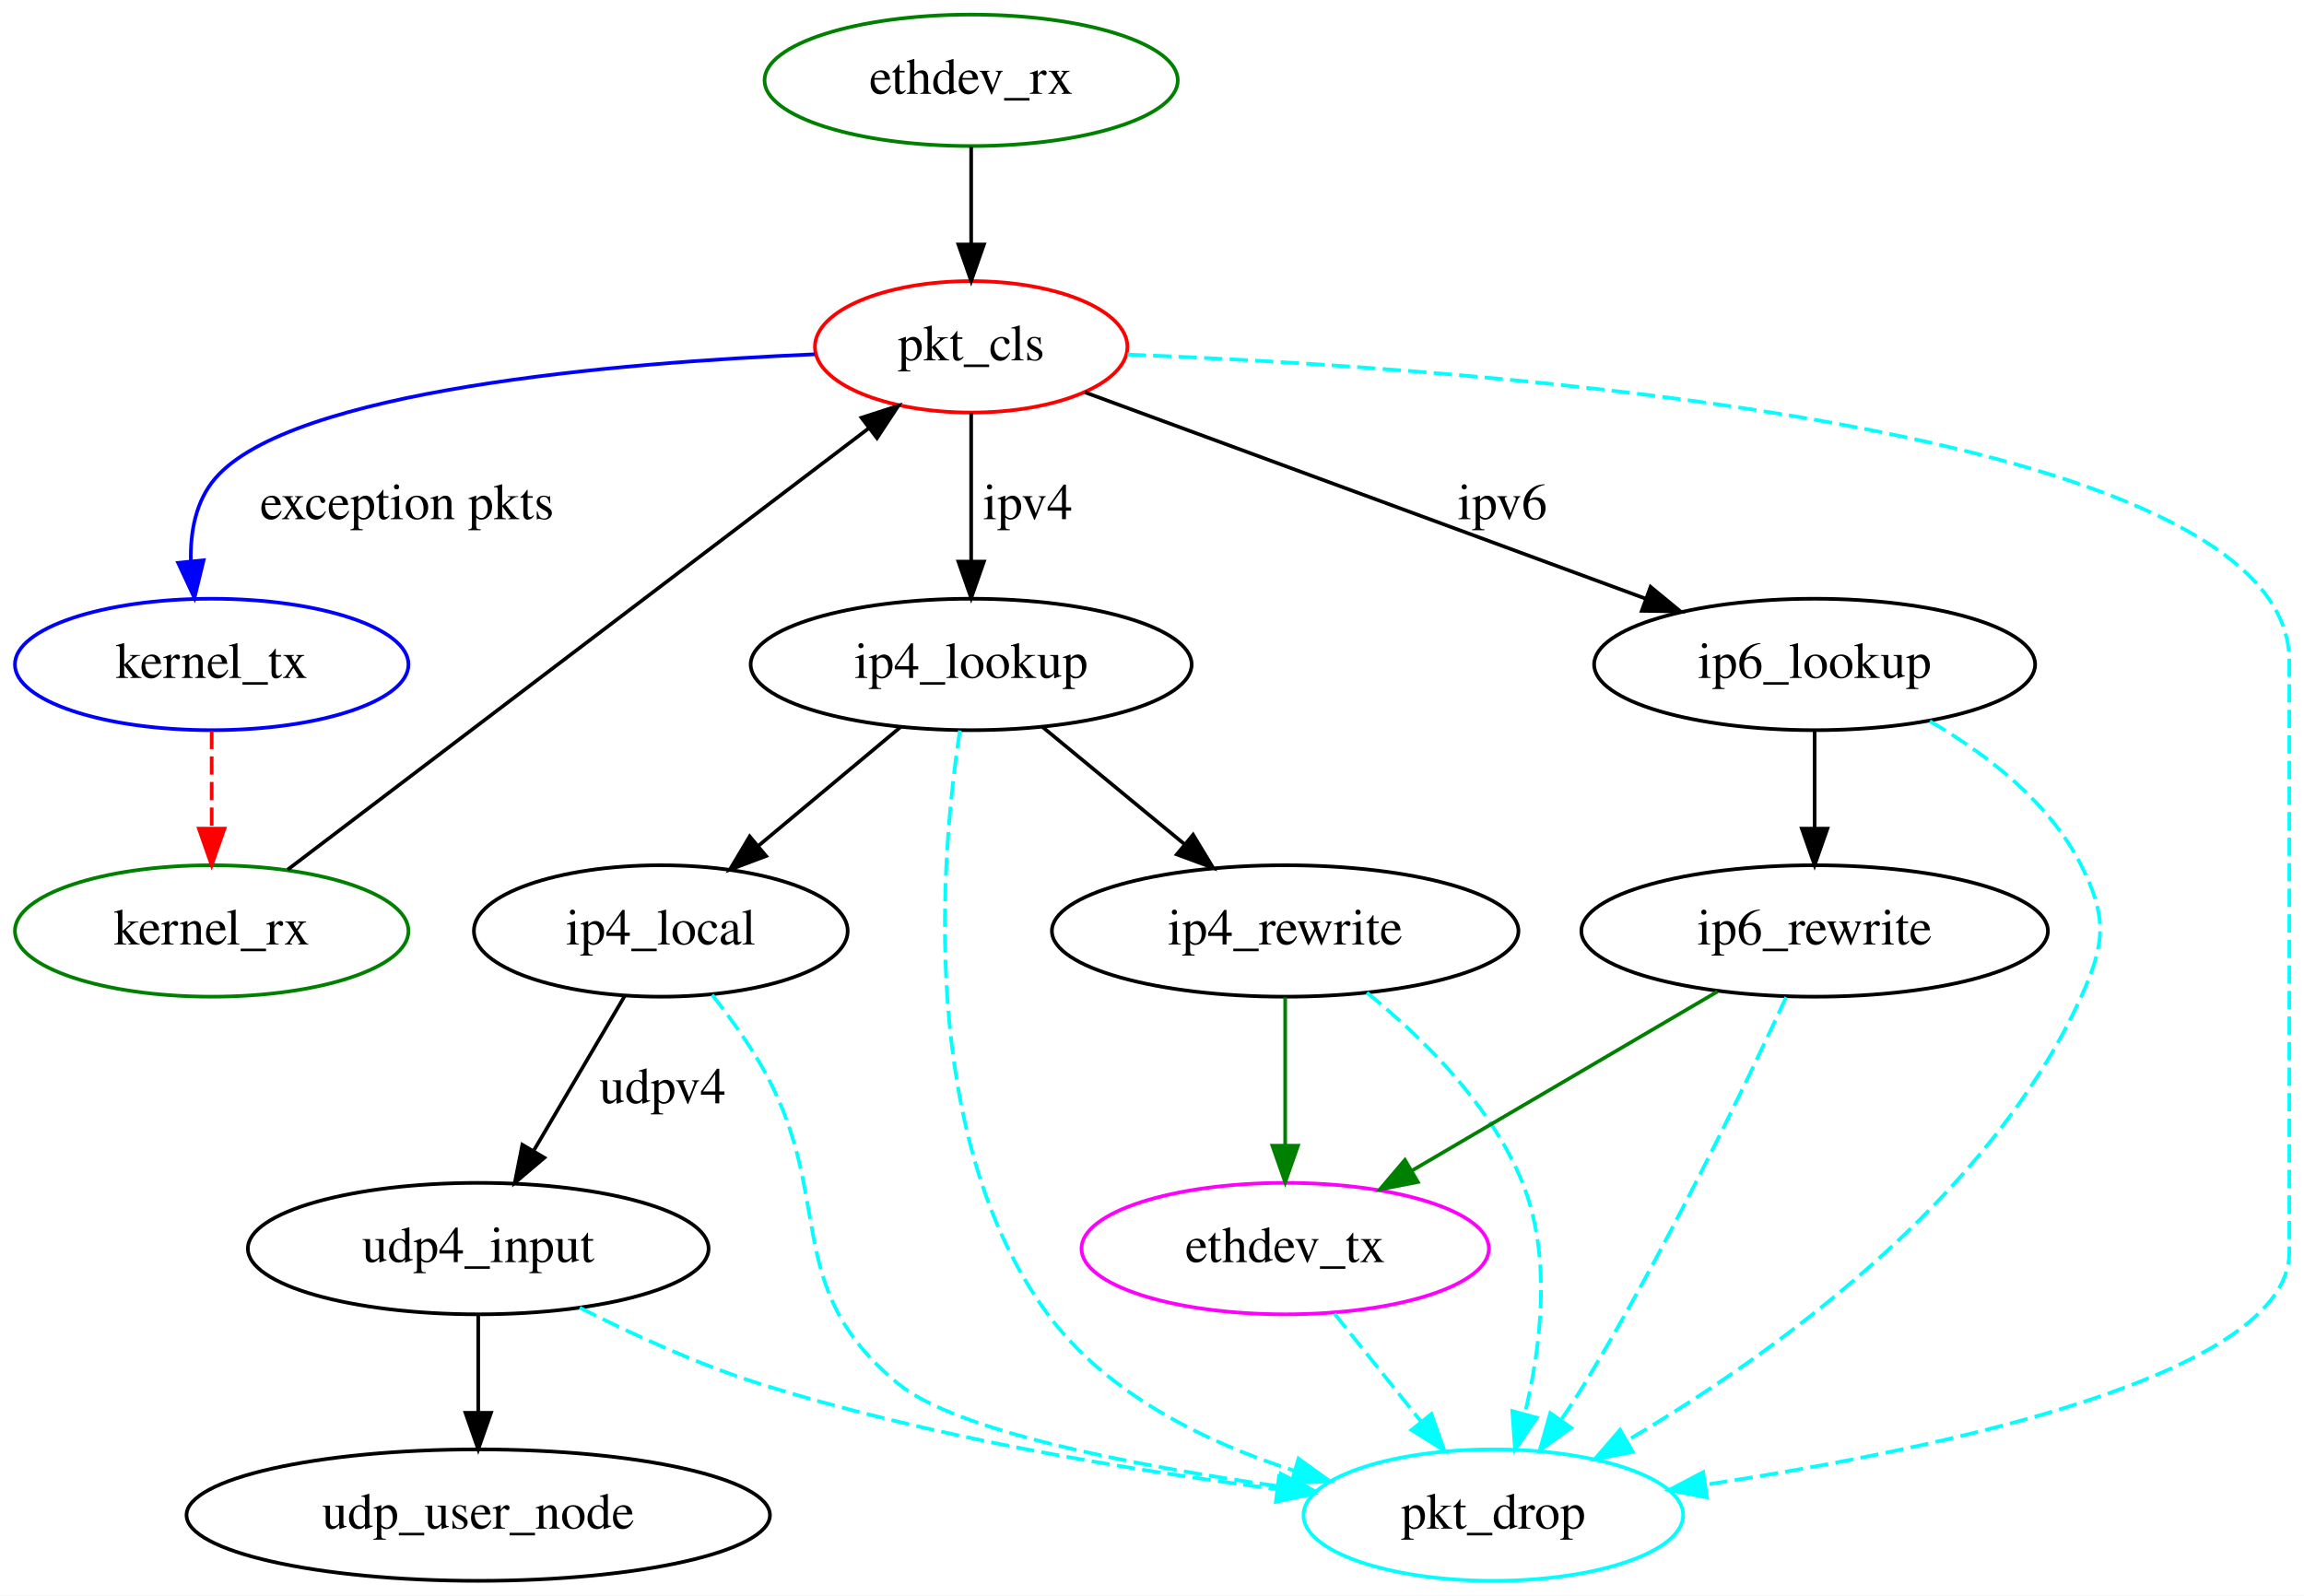
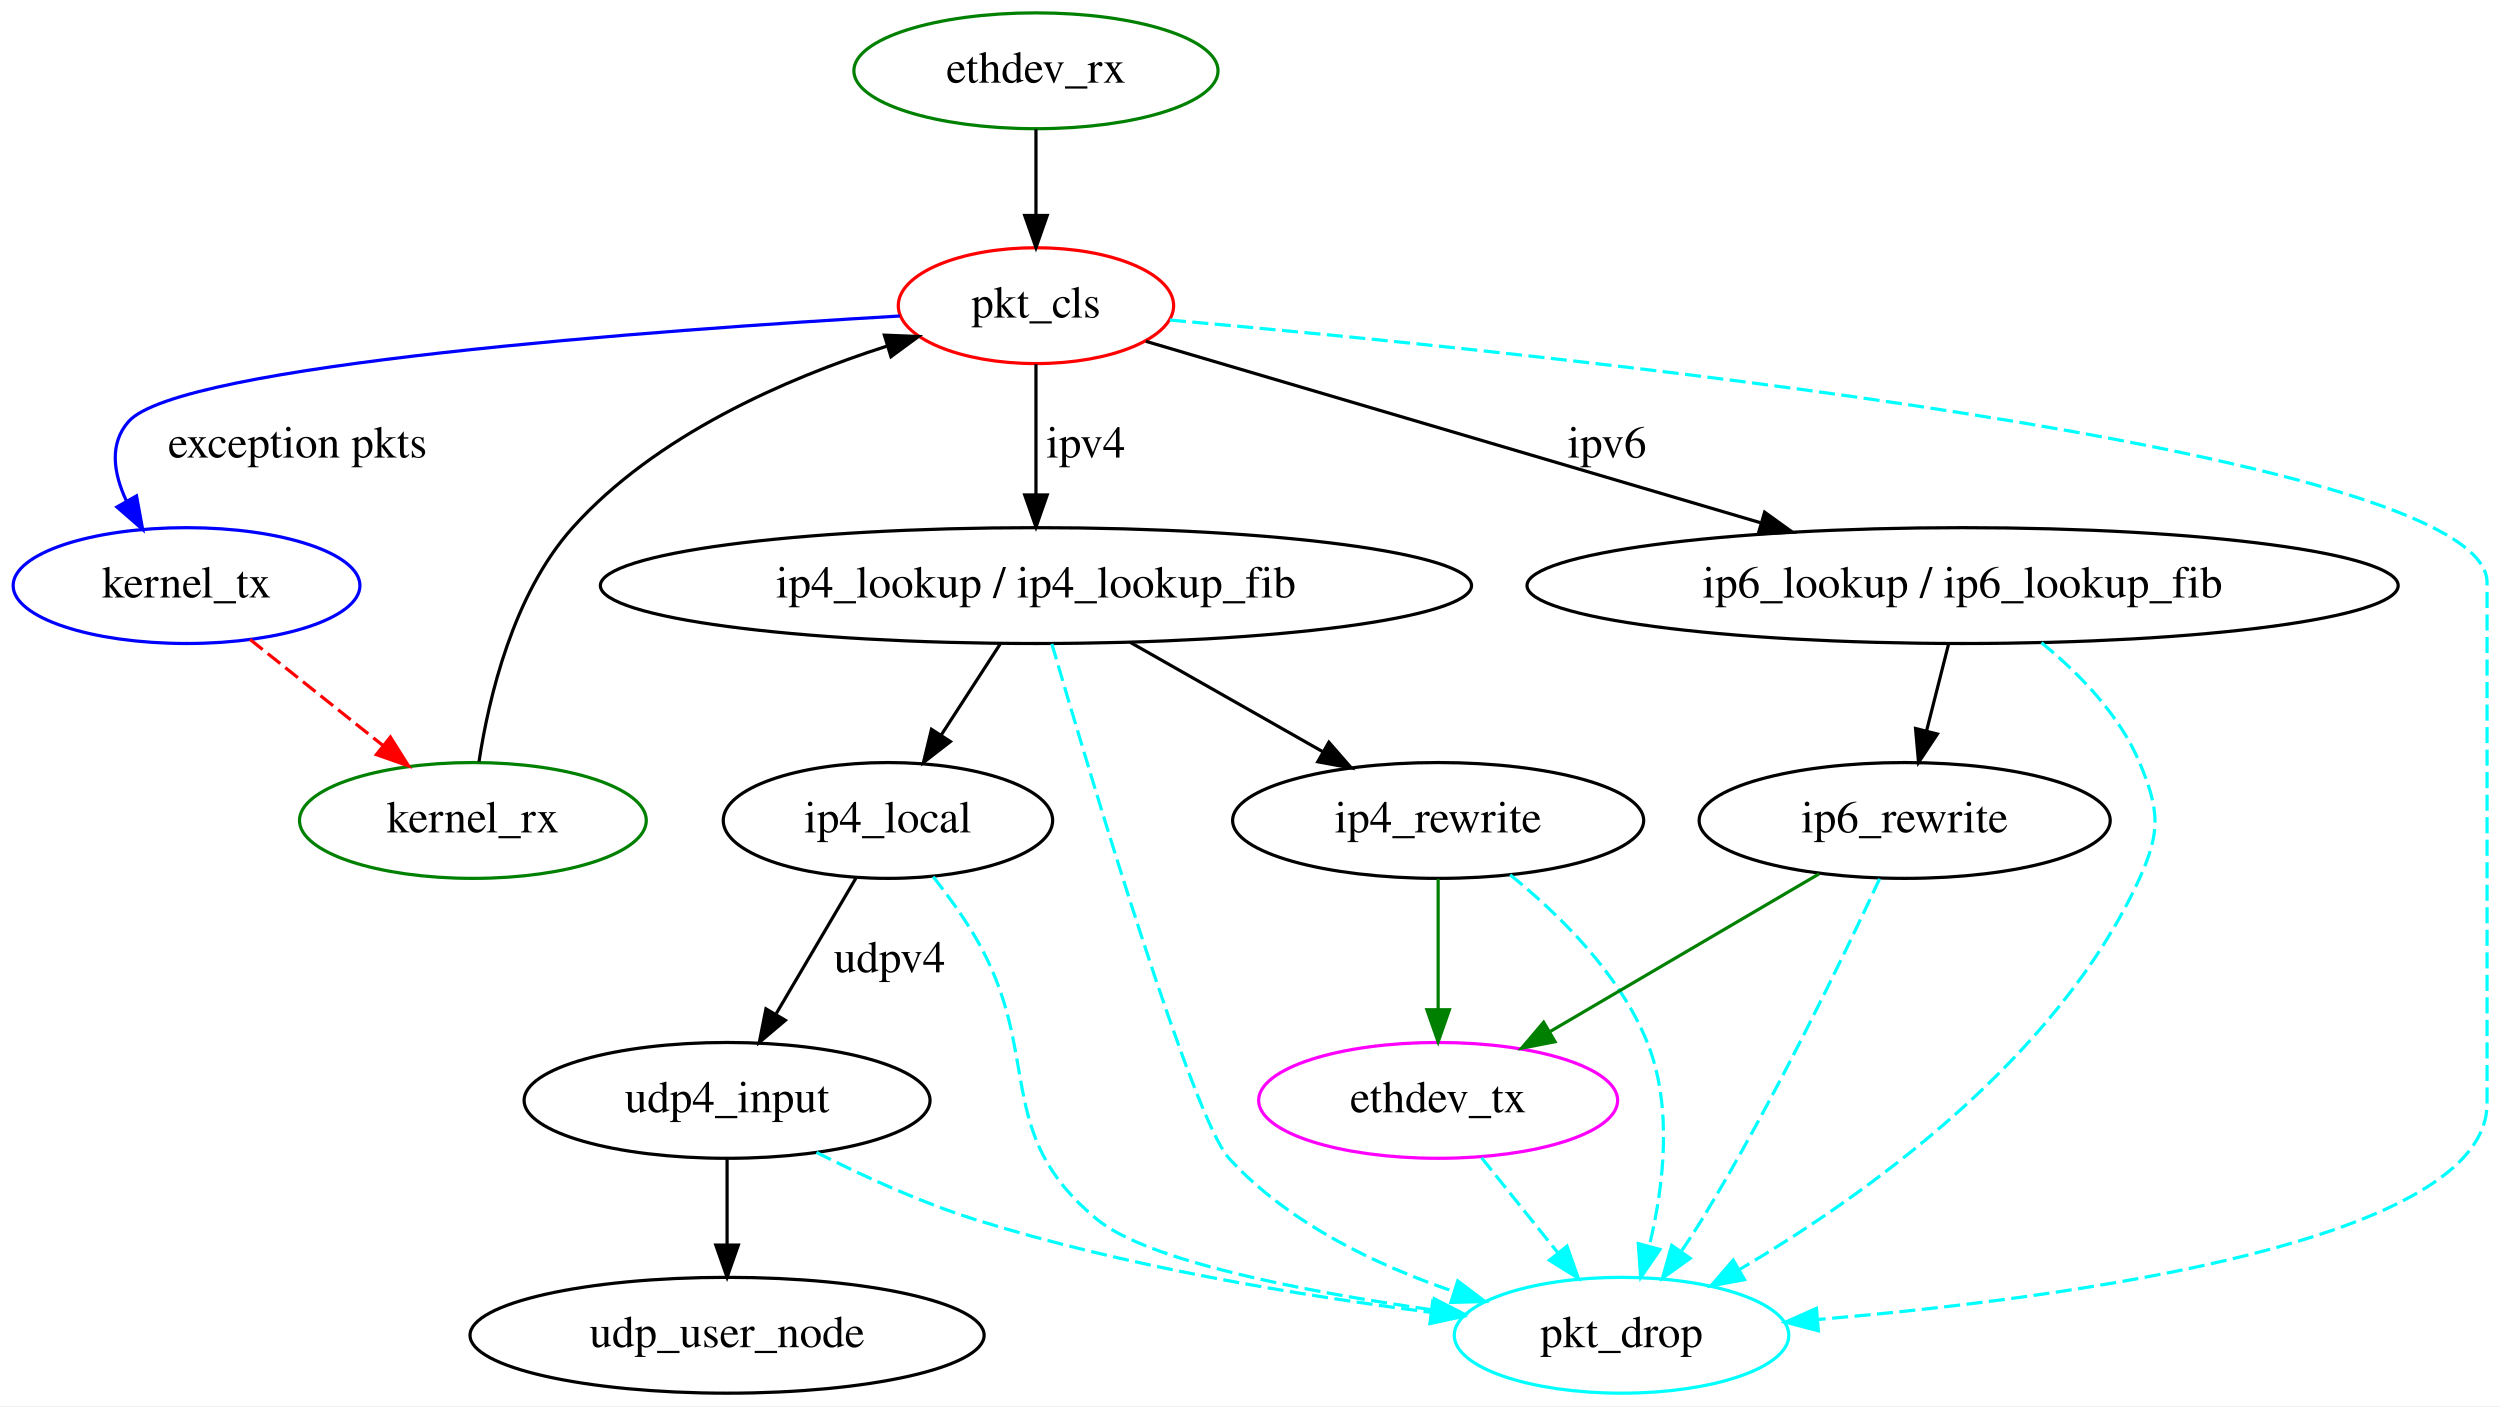
- <svg xmlns="http://www.w3.org/2000/svg" width="631pt" height="437pt" viewBox="0.00 0.00 630.95 437.00">
+ <svg xmlns="http://www.w3.org/2000/svg" width="777pt" height="437pt" viewBox="0.00 0.00 776.95 437.00">
  <g id="graph0" class="graph" transform="scale(1 1) rotate(0) translate(4 433)">
-     <polygon fill="white" stroke="transparent" points="-4,4 -4,-433 626.95,-433 626.95,4 -4,4" />
+     <polygon fill="white" stroke="transparent" points="-4,4 -4,-433 772.95,-433 772.95,4 -4,4" />
    <g id="node1" class="node">
-       <ellipse fill="none" stroke="green" cx="261.95" cy="-411" rx="56.59" ry="18" />
-       <text text-anchor="middle" x="261.95" y="-407.3" font-family="Times,serif" font-size="14.00">ethdev_rx</text>
+       <ellipse fill="none" stroke="green" cx="317.95" cy="-411" rx="56.59" ry="18" />
+       <text text-anchor="middle" x="317.95" y="-407.3" font-family="Times,serif" font-size="14.00">ethdev_rx</text>
    </g>
    <g id="node6" class="node">
-       <ellipse fill="none" stroke="red" cx="261.95" cy="-338" rx="42.79" ry="18" />
-       <text text-anchor="middle" x="261.95" y="-334.3" font-family="Times,serif" font-size="14.00">pkt_cls</text>
+       <ellipse fill="none" stroke="red" cx="317.95" cy="-338" rx="42.79" ry="18" />
+       <text text-anchor="middle" x="317.95" y="-334.3" font-family="Times,serif" font-size="14.00">pkt_cls</text>
    </g>
    <g id="edge1" class="edge">
-       <path fill="none" stroke="black" d="M261.95,-392.81C261.95,-384.79 261.95,-375.05 261.95,-366.07" />
-       <polygon fill="black" stroke="black" points="265.45,-366.03 261.95,-356.03 258.45,-366.03 265.45,-366.03" />
+       <path fill="none" stroke="black" d="M317.95,-392.81C317.95,-384.79 317.95,-375.05 317.95,-366.07" />
+       <polygon fill="black" stroke="black" points="321.45,-366.03 317.95,-356.03 314.45,-366.03 321.45,-366.03" />
    </g>
    <g id="node2" class="node">
-       <ellipse fill="none" stroke="green" cx="53.95" cy="-178" rx="53.89" ry="18" />
-       <text text-anchor="middle" x="53.95" y="-174.3" font-family="Times,serif" font-size="14.00">kernel_rx</text>
+       <ellipse fill="none" stroke="green" cx="142.95" cy="-178" rx="53.89" ry="18" />
+       <text text-anchor="middle" x="142.95" y="-174.3" font-family="Times,serif" font-size="14.00">kernel_rx</text>
    </g>
    <g id="edge2" class="edge">
-       <path fill="none" stroke="black" d="M74.75,-194.8C112.31,-223.33 191.45,-283.45 233.8,-315.62" />
-       <polygon fill="black" stroke="black" points="231.92,-318.59 242,-321.85 236.16,-313.01 231.92,-318.59" />
+       <path fill="none" stroke="black" d="M144.85,-196.26C147.86,-216.03 155.42,-248.32 173.95,-269 199.67,-297.7 240.08,-315.31 271.55,-325.4" />
+       <polygon fill="black" stroke="black" points="270.84,-328.84 281.43,-328.41 272.89,-322.14 270.84,-328.84" />
    </g>
    <g id="node3" class="node">
-       <ellipse fill="none" stroke="magenta" cx="347.95" cy="-91" rx="55.79" ry="18" />
-       <text text-anchor="middle" x="347.95" y="-87.3" font-family="Times,serif" font-size="14.00">ethdev_tx</text>
+       <ellipse fill="none" stroke="magenta" cx="442.95" cy="-91" rx="55.79" ry="18" />
+       <text text-anchor="middle" x="442.95" y="-87.3" font-family="Times,serif" font-size="14.00">ethdev_tx</text>
    </g>
    <g id="node4" class="node">
-       <ellipse fill="none" stroke="cyan" cx="404.95" cy="-18" rx="51.99" ry="18" />
-       <text text-anchor="middle" x="404.95" y="-14.3" font-family="Times,serif" font-size="14.00">pkt_drop</text>
+       <ellipse fill="none" stroke="cyan" cx="499.95" cy="-18" rx="51.99" ry="18" />
+       <text text-anchor="middle" x="499.95" y="-14.3" font-family="Times,serif" font-size="14.00">pkt_drop</text>
    </g>
    <g id="edge14" class="edge">
-       <path fill="none" stroke="cyan" stroke-dasharray="5,2" d="M361.45,-73.17C368.55,-64.33 377.39,-53.33 385.23,-43.55" />
-       <polygon fill="cyan" stroke="cyan" points="388,-45.69 391.53,-35.71 382.54,-41.31 388,-45.69" />
+       <path fill="none" stroke="cyan" stroke-dasharray="5,2" d="M456.45,-73.17C463.55,-64.33 472.39,-53.33 480.23,-43.55" />
+       <polygon fill="cyan" stroke="cyan" points="483,-45.69 486.53,-35.71 477.54,-41.31 483,-45.69" />
    </g>
    <g id="node5" class="node">
      <ellipse fill="none" stroke="blue" cx="53.95" cy="-251" rx="53.89" ry="18" />
      <text text-anchor="middle" x="53.95" y="-247.3" font-family="Times,serif" font-size="14.00">kernel_tx</text>
    </g>
    <g id="edge16" class="edge">
-       <path fill="none" stroke="red" stroke-dasharray="5,2" d="M53.95,-232.81C53.95,-224.79 53.95,-215.05 53.95,-206.07" />
-       <polygon fill="red" stroke="red" points="57.45,-206.03 53.95,-196.03 50.45,-206.03 57.45,-206.03" />
+       <path fill="none" stroke="red" stroke-dasharray="5,2" d="M73.7,-234.24C85.83,-224.57 101.55,-212.02 114.95,-201.33" />
+       <polygon fill="red" stroke="red" points="117.31,-203.93 122.94,-194.96 112.94,-198.46 117.31,-203.93" />
    </g>
    <g id="edge15" class="edge">
-       <path fill="none" stroke="cyan" stroke-dasharray="5,2" d="M304.77,-335.88C400.4,-332.2 622.95,-316.71 622.95,-252 622.95,-252 622.95,-252 622.95,-90 622.95,-56.33 527.72,-36.15 463.14,-26.34" />
-       <polygon fill="cyan" stroke="cyan" points="463.46,-22.85 453.06,-24.85 462.44,-29.77 463.46,-22.85" />
+       <path fill="none" stroke="cyan" stroke-dasharray="5,2" d="M359.57,-333.53C471.21,-323.65 768.95,-293.43 768.95,-252 768.95,-252 768.95,-252 768.95,-90 768.95,-47.3 640.63,-29.71 561.24,-22.92" />
+       <polygon fill="cyan" stroke="cyan" points="561.11,-19.4 550.86,-22.07 560.54,-26.37 561.11,-19.4" />
    </g>
    <g id="edge5" class="edge">
-       <path fill="none" stroke="blue" d="M219.14,-335.96C164.86,-333.64 75.77,-326.15 54.95,-302 49.6,-295.81 48.06,-287.4 48.24,-279.24" />
-       <polygon fill="blue" stroke="blue" points="51.73,-279.54 49.23,-269.24 44.76,-278.84 51.73,-279.54" />
-       <text text-anchor="middle" x="107.45" y="-290.8" font-family="Times,serif" font-size="14.00">exception pkts</text>
+       <path fill="none" stroke="blue" d="M275.65,-334.79C200.84,-330.45 51.54,-319.65 35.95,-302 29.84,-295.09 31.24,-285.97 35.22,-277.4" />
+       <polygon fill="blue" stroke="blue" points="38.4,-278.88 40.31,-268.46 32.32,-275.42 38.4,-278.88" />
+       <text text-anchor="middle" x="88.45" y="-290.8" font-family="Times,serif" font-size="14.00">exception pkts</text>
    </g>
    <g id="node7" class="node">
-       <ellipse fill="none" stroke="black" cx="261.95" cy="-251" rx="60.39" ry="18" />
-       <text text-anchor="middle" x="261.95" y="-247.3" font-family="Times,serif" font-size="14.00">ip4_lookup</text>
+       <ellipse fill="none" stroke="black" cx="317.95" cy="-251" rx="135.38" ry="18" />
+       <text text-anchor="middle" x="317.95" y="-247.3" font-family="Times,serif" font-size="14.00">ip4_lookup / ip4_lookup_fib</text>
    </g>
    <g id="edge3" class="edge">
-       <path fill="none" stroke="black" d="M261.95,-319.8C261.95,-308.16 261.95,-292.55 261.95,-279.24" />
-       <polygon fill="black" stroke="black" points="265.45,-279.18 261.95,-269.18 258.45,-279.18 265.45,-279.18" />
-       <text text-anchor="middle" x="277.45" y="-290.8" font-family="Times,serif" font-size="14.00">ipv4</text>
+       <path fill="none" stroke="black" d="M317.95,-319.8C317.95,-308.16 317.95,-292.55 317.95,-279.24" />
+       <polygon fill="black" stroke="black" points="321.45,-279.18 317.95,-269.18 314.45,-279.18 321.45,-279.18" />
+       <text text-anchor="middle" x="333.45" y="-290.8" font-family="Times,serif" font-size="14.00">ipv4</text>
    </g>
    <g id="node8" class="node">
-       <ellipse fill="none" stroke="black" cx="492.95" cy="-251" rx="60.39" ry="18" />
-       <text text-anchor="middle" x="492.95" y="-247.3" font-family="Times,serif" font-size="14.00">ip6_lookup</text>
+       <ellipse fill="none" stroke="black" cx="605.95" cy="-251" rx="135.38" ry="18" />
+       <text text-anchor="middle" x="605.95" y="-247.3" font-family="Times,serif" font-size="14.00">ip6_lookup / ip6_lookup_fib</text>
    </g>
    <g id="edge4" class="edge">
-       <path fill="none" stroke="black" d="M293.1,-325.54C332.57,-311.01 400.93,-285.86 446.54,-269.07" />
-       <polygon fill="black" stroke="black" points="448.02,-272.26 456.2,-265.52 445.61,-265.69 448.02,-272.26" />
-       <text text-anchor="middle" x="407.45" y="-290.8" font-family="Times,serif" font-size="14.00">ipv6</text>
+       <path fill="none" stroke="black" d="M352.11,-326.92C399.09,-313.05 484.45,-287.86 543.12,-270.54" />
+       <polygon fill="black" stroke="black" points="544.42,-273.81 553.02,-267.62 542.44,-267.09 544.42,-273.81" />
+       <text text-anchor="middle" x="495.45" y="-290.8" font-family="Times,serif" font-size="14.00">ipv6</text>
    </g>
    <g id="edge7" class="edge">
-       <path fill="none" stroke="cyan" stroke-dasharray="5,2" d="M258.85,-232.91C253.68,-198.83 247.1,-121.54 282.95,-73 299.1,-51.12 326.1,-37.95 350.6,-30.11" />
-       <polygon fill="cyan" stroke="cyan" points="351.6,-33.46 360.19,-27.26 349.61,-26.75 351.6,-33.46" />
+       <path fill="none" stroke="cyan" stroke-dasharray="5,2" d="M322.89,-232.88C335.16,-190.88 366.75,-85.24 377.95,-73 396.35,-52.86 423.64,-39.83 447.75,-31.62" />
+       <polygon fill="cyan" stroke="cyan" points="449.04,-34.88 457.5,-28.49 446.91,-28.21 449.04,-34.88" />
    </g>
    <g id="node9" class="node">
-       <ellipse fill="none" stroke="black" cx="347.95" cy="-178" rx="63.89" ry="18" />
-       <text text-anchor="middle" x="347.95" y="-174.3" font-family="Times,serif" font-size="14.00">ip4_rewrite</text>
+       <ellipse fill="none" stroke="black" cx="442.95" cy="-178" rx="63.89" ry="18" />
+       <text text-anchor="middle" x="442.95" y="-174.3" font-family="Times,serif" font-size="14.00">ip4_rewrite</text>
    </g>
    <g id="edge6" class="edge">
-       <path fill="none" stroke="black" d="M281.46,-233.89C292.92,-224.42 307.6,-212.31 320.25,-201.87" />
-       <polygon fill="black" stroke="black" points="322.73,-204.36 328.21,-195.29 318.27,-198.96 322.73,-204.36" />
+       <path fill="none" stroke="black" d="M347.25,-233.35C365.11,-223.21 388.07,-210.17 407.02,-199.41" />
+       <polygon fill="black" stroke="black" points="408.99,-202.31 415.96,-194.33 405.53,-196.23 408.99,-202.31" />
    </g>
    <g id="node11" class="node">
-       <ellipse fill="none" stroke="black" cx="176.95" cy="-178" rx="51.19" ry="18" />
-       <text text-anchor="middle" x="176.95" y="-174.3" font-family="Times,serif" font-size="14.00">ip4_local</text>
+       <ellipse fill="none" stroke="black" cx="271.95" cy="-178" rx="51.19" ry="18" />
+       <text text-anchor="middle" x="271.95" y="-174.3" font-family="Times,serif" font-size="14.00">ip4_local</text>
    </g>
    <g id="edge17" class="edge">
-       <path fill="none" stroke="black" d="M242.66,-233.89C231.17,-224.29 216.41,-211.96 203.79,-201.42" />
-       <polygon fill="black" stroke="black" points="205.78,-198.53 195.86,-194.8 201.29,-203.9 205.78,-198.53" />
+       <path fill="none" stroke="black" d="M306.81,-232.81C301.33,-224.35 294.61,-213.98 288.54,-204.61" />
+       <polygon fill="black" stroke="black" points="291.35,-202.52 282.98,-196.03 285.48,-206.32 291.35,-202.52" />
    </g>
    <g id="edge11" class="edge">
-       <path fill="none" stroke="cyan" stroke-dasharray="5,2" d="M524.51,-235.44C540.02,-226.46 557.22,-213.31 565.95,-196 573.15,-181.71 572.55,-174.57 565.95,-160 540.59,-104.08 480.88,-61.6 441.74,-38.51" />
-       <polygon fill="cyan" stroke="cyan" points="443.16,-35.29 432.75,-33.34 439.67,-41.36 443.16,-35.29" />
+       <path fill="none" stroke="cyan" stroke-dasharray="5,2" d="M630.47,-233.24C642.05,-223.81 654.68,-210.93 660.95,-196 667.14,-181.25 667.55,-174.57 660.95,-160 635.59,-104.08 575.88,-61.6 536.74,-38.51" />
+       <polygon fill="cyan" stroke="cyan" points="538.16,-35.29 527.75,-33.34 534.67,-41.36 538.16,-35.29" />
    </g>
    <g id="node10" class="node">
-       <ellipse fill="none" stroke="black" cx="492.95" cy="-178" rx="63.89" ry="18" />
-       <text text-anchor="middle" x="492.95" y="-174.3" font-family="Times,serif" font-size="14.00">ip6_rewrite</text>
+       <ellipse fill="none" stroke="black" cx="587.95" cy="-178" rx="63.89" ry="18" />
+       <text text-anchor="middle" x="587.95" y="-174.3" font-family="Times,serif" font-size="14.00">ip6_rewrite</text>
    </g>
    <g id="edge10" class="edge">
-       <path fill="none" stroke="black" d="M492.95,-232.81C492.95,-224.79 492.95,-215.05 492.95,-206.07" />
-       <polygon fill="black" stroke="black" points="496.45,-206.03 492.95,-196.03 489.45,-206.03 496.45,-206.03" />
+       <path fill="none" stroke="black" d="M601.59,-232.81C599.53,-224.7 597.03,-214.84 594.73,-205.78" />
+       <polygon fill="black" stroke="black" points="598.11,-204.86 592.26,-196.03 591.33,-206.58 598.11,-204.86" />
    </g>
    <g id="edge8" class="edge">
-       <path fill="none" stroke="green" d="M347.95,-159.8C347.95,-148.16 347.95,-132.55 347.95,-119.24" />
-       <polygon fill="green" stroke="green" points="351.45,-119.18 347.95,-109.18 344.45,-119.18 351.45,-119.18" />
+       <path fill="none" stroke="green" d="M442.95,-159.8C442.95,-148.16 442.95,-132.55 442.95,-119.24" />
+       <polygon fill="green" stroke="green" points="446.45,-119.18 442.95,-109.18 439.45,-119.18 446.45,-119.18" />
    </g>
    <g id="edge9" class="edge">
-       <path fill="none" stroke="cyan" stroke-dasharray="5,2" d="M370.32,-161.1C385.53,-148.83 404.37,-130.37 412.95,-109 421.04,-88.82 418.02,-64.12 413.56,-45.7" />
-       <polygon fill="cyan" stroke="cyan" points="416.9,-44.66 410.91,-35.93 410.15,-46.49 416.9,-44.66" />
+       <path fill="none" stroke="cyan" stroke-dasharray="5,2" d="M465.32,-161.1C480.53,-148.83 499.37,-130.37 507.95,-109 516.04,-88.82 513.02,-64.12 508.56,-45.7" />
+       <polygon fill="cyan" stroke="cyan" points="511.9,-44.66 505.91,-35.93 505.15,-46.49 511.9,-44.66" />
    </g>
    <g id="edge12" class="edge">
-       <path fill="none" stroke="green" d="M466.35,-161.41C442.8,-147.6 408.27,-127.36 382.57,-112.3" />
-       <polygon fill="green" stroke="green" points="384.28,-109.24 373.88,-107.21 380.74,-115.28 384.28,-109.24" />
+       <path fill="none" stroke="green" d="M561.35,-161.41C537.8,-147.6 503.27,-127.36 477.57,-112.3" />
+       <polygon fill="green" stroke="green" points="479.28,-109.24 468.88,-107.21 475.74,-115.28 479.28,-109.24" />
    </g>
    <g id="edge13" class="edge">
-       <path fill="none" stroke="cyan" stroke-dasharray="5,2" d="M485.15,-159.86C473.93,-135.7 452.15,-90.48 429.95,-54 427.97,-50.75 425.78,-47.4 423.55,-44.13" />
-       <polygon fill="cyan" stroke="cyan" points="426.28,-41.92 417.67,-35.75 420.55,-45.94 426.28,-41.92" />
+       <path fill="none" stroke="cyan" stroke-dasharray="5,2" d="M580.15,-159.86C568.93,-135.7 547.15,-90.48 524.95,-54 522.97,-50.75 520.78,-47.4 518.55,-44.13" />
+       <polygon fill="cyan" stroke="cyan" points="521.28,-41.92 512.67,-35.75 515.55,-45.94 521.28,-41.92" />
    </g>
    <g id="edge18" class="edge">
-       <path fill="none" stroke="cyan" stroke-dasharray="5,2" d="M191.02,-160.51C195.47,-154.86 200.21,-148.35 203.95,-142 225.57,-105.29 209.02,-81.03 241.95,-54 257.83,-40.96 306.22,-31.62 346.19,-25.89" />
-       <polygon fill="cyan" stroke="cyan" points="346.72,-29.35 356.14,-24.51 345.75,-22.41 346.72,-29.35" />
+       <path fill="none" stroke="cyan" stroke-dasharray="5,2" d="M286.02,-160.51C290.47,-154.86 295.21,-148.35 298.95,-142 320.57,-105.29 304.02,-81.03 336.95,-54 352.83,-40.96 401.22,-31.62 441.19,-25.89" />
+       <polygon fill="cyan" stroke="cyan" points="441.72,-29.35 451.14,-24.51 440.75,-22.41 441.72,-29.35" />
    </g>
    <g id="node12" class="node">
-       <ellipse fill="none" stroke="black" cx="126.95" cy="-91" rx="63.09" ry="18" />
-       <text text-anchor="middle" x="126.95" y="-87.3" font-family="Times,serif" font-size="14.00">udp4_input</text>
+       <ellipse fill="none" stroke="black" cx="221.95" cy="-91" rx="63.09" ry="18" />
+       <text text-anchor="middle" x="221.95" y="-87.3" font-family="Times,serif" font-size="14.00">udp4_input</text>
    </g>
    <g id="edge19" class="edge">
-       <path fill="none" stroke="black" d="M167.07,-160.21C159.99,-148.18 150.33,-131.75 142.26,-118.03" />
-       <polygon fill="black" stroke="black" points="145.06,-115.89 136.97,-109.05 139.03,-119.44 145.06,-115.89" />
-       <text text-anchor="middle" x="177.45" y="-130.8" font-family="Times,serif" font-size="14.00">udpv4</text>
+       <path fill="none" stroke="black" d="M262.07,-160.21C254.99,-148.18 245.33,-131.75 237.26,-118.03" />
+       <polygon fill="black" stroke="black" points="240.06,-115.89 231.97,-109.05 234.03,-119.44 240.06,-115.89" />
+       <text text-anchor="middle" x="272.45" y="-130.8" font-family="Times,serif" font-size="14.00">udpv4</text>
    </g>
    <g id="edge21" class="edge">
-       <path fill="none" stroke="cyan" stroke-dasharray="5,2" d="M154.75,-74.82C169.08,-67.56 187.05,-59.32 203.95,-54 250.51,-39.35 305.19,-30.33 345.76,-25.12" />
-       <polygon fill="cyan" stroke="cyan" points="346.26,-28.59 355.75,-23.88 345.4,-21.64 346.26,-28.59" />
+       <path fill="none" stroke="cyan" stroke-dasharray="5,2" d="M249.75,-74.82C264.08,-67.56 282.05,-59.32 298.95,-54 345.51,-39.35 400.19,-30.33 440.76,-25.12" />
+       <polygon fill="cyan" stroke="cyan" points="441.26,-28.59 450.75,-23.88 440.4,-21.64 441.26,-28.59" />
    </g>
    <g id="node13" class="node">
-       <ellipse fill="none" stroke="black" cx="126.95" cy="-18" rx="79.89" ry="18" />
-       <text text-anchor="middle" x="126.95" y="-14.3" font-family="Times,serif" font-size="14.00">udp_user_node</text>
+       <ellipse fill="none" stroke="black" cx="221.95" cy="-18" rx="79.89" ry="18" />
+       <text text-anchor="middle" x="221.95" y="-14.3" font-family="Times,serif" font-size="14.00">udp_user_node</text>
    </g>
    <g id="edge20" class="edge">
-       <path fill="none" stroke="black" d="M126.95,-72.81C126.95,-64.79 126.95,-55.05 126.95,-46.07" />
-       <polygon fill="black" stroke="black" points="130.45,-46.03 126.95,-36.03 123.45,-46.03 130.45,-46.03" />
+       <path fill="none" stroke="black" d="M221.95,-72.81C221.95,-64.79 221.95,-55.05 221.95,-46.07" />
+       <polygon fill="black" stroke="black" points="225.45,-46.03 221.95,-36.03 218.45,-46.03 225.45,-46.03" />
    </g>
  </g>
</svg>
